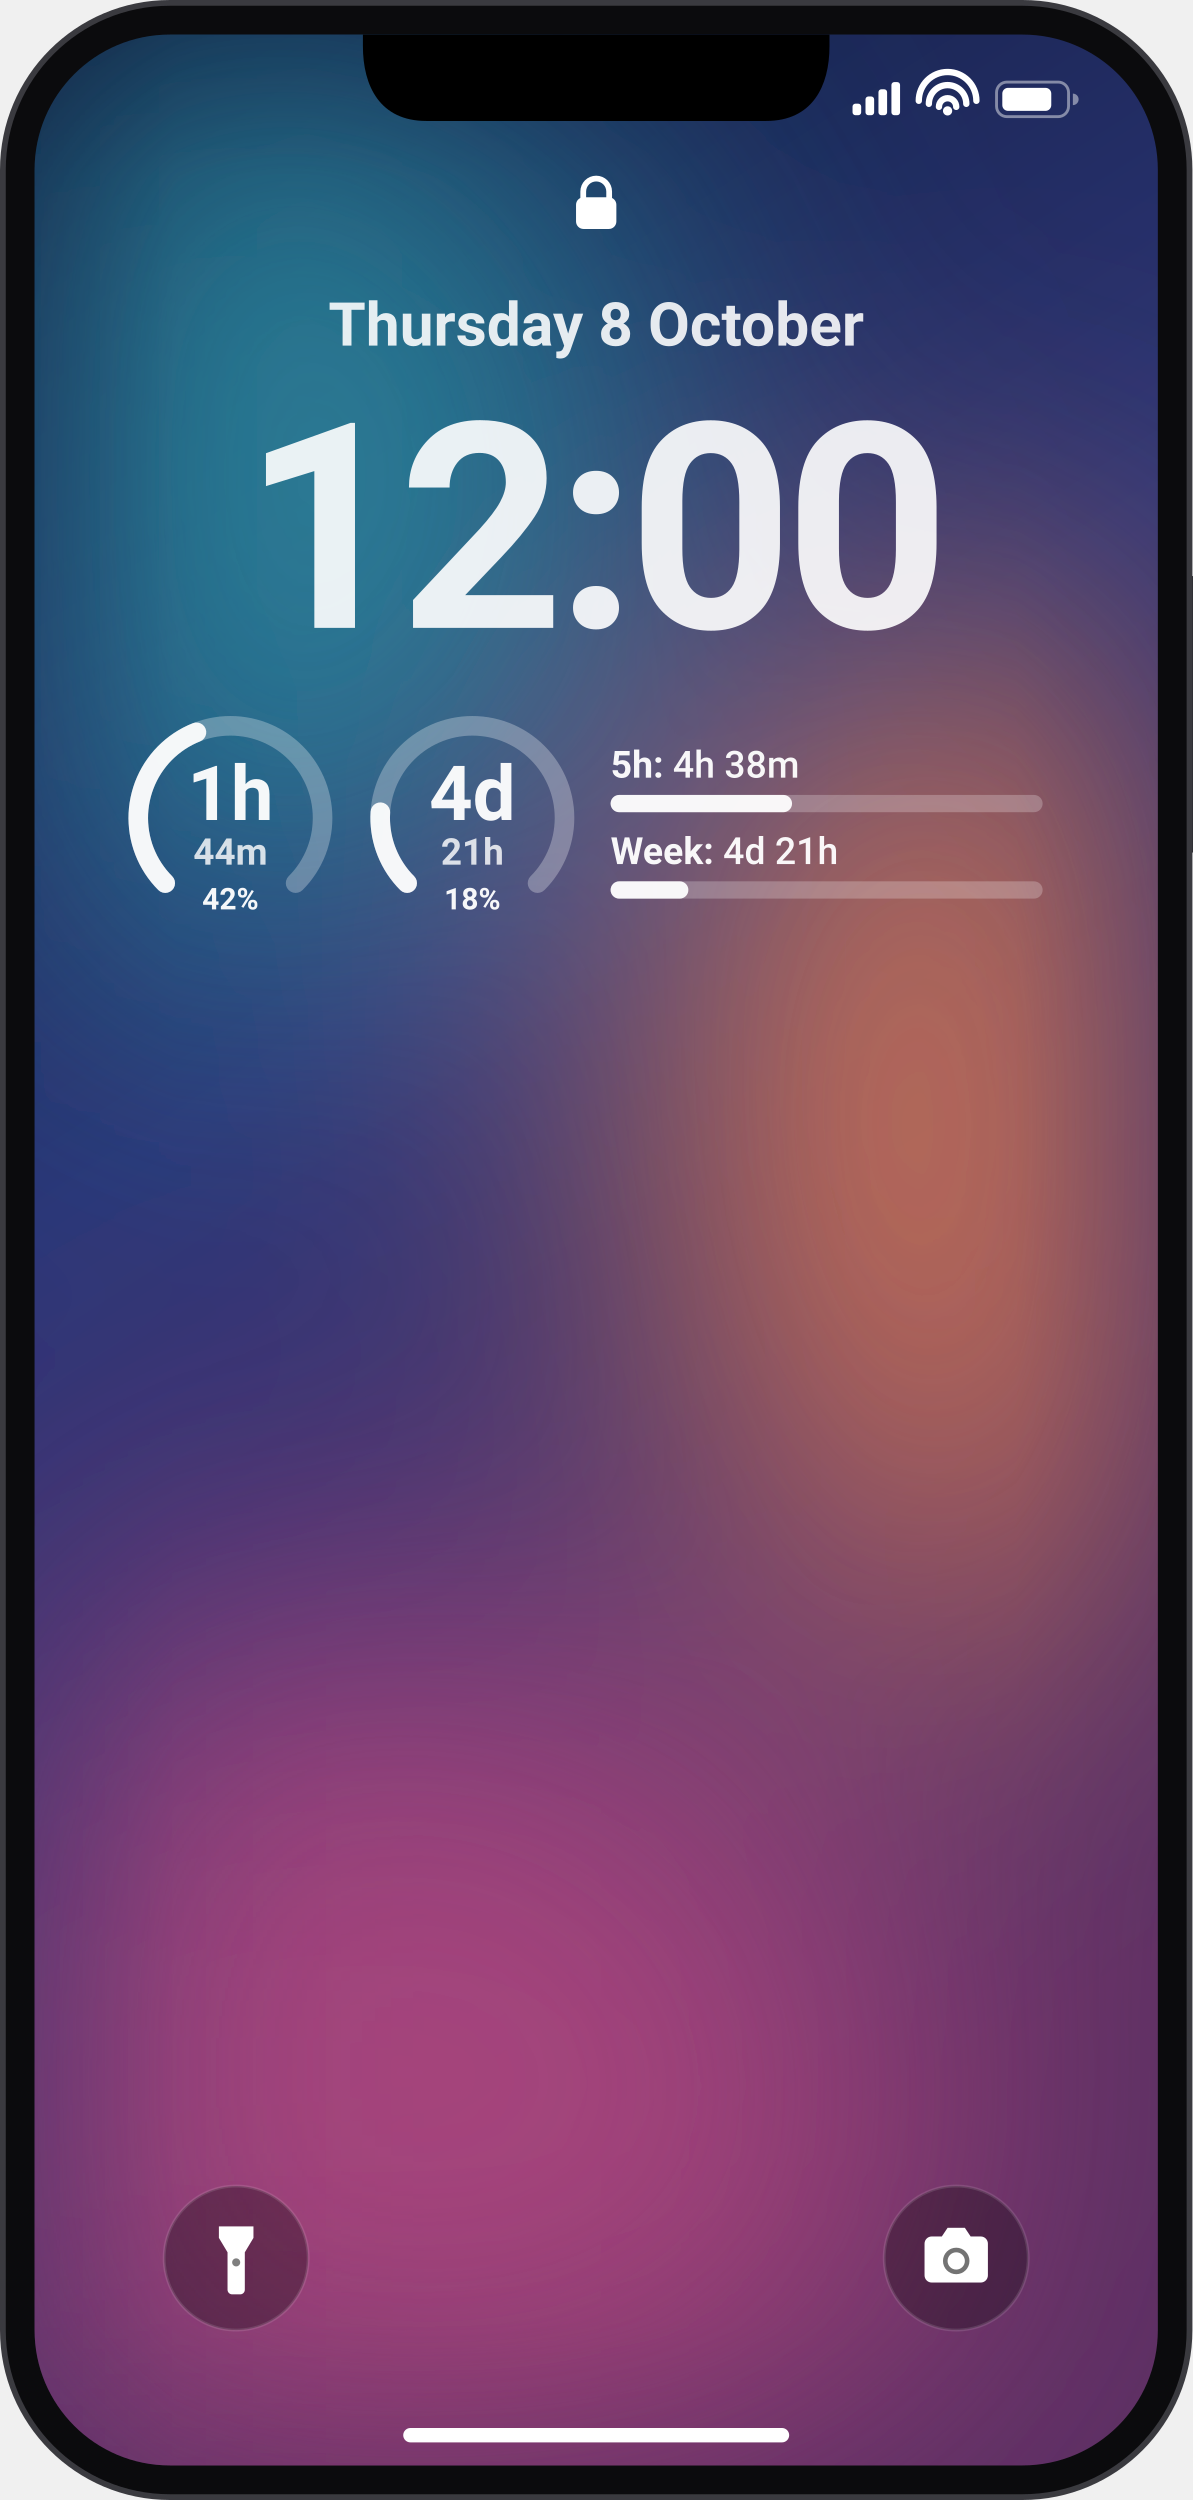
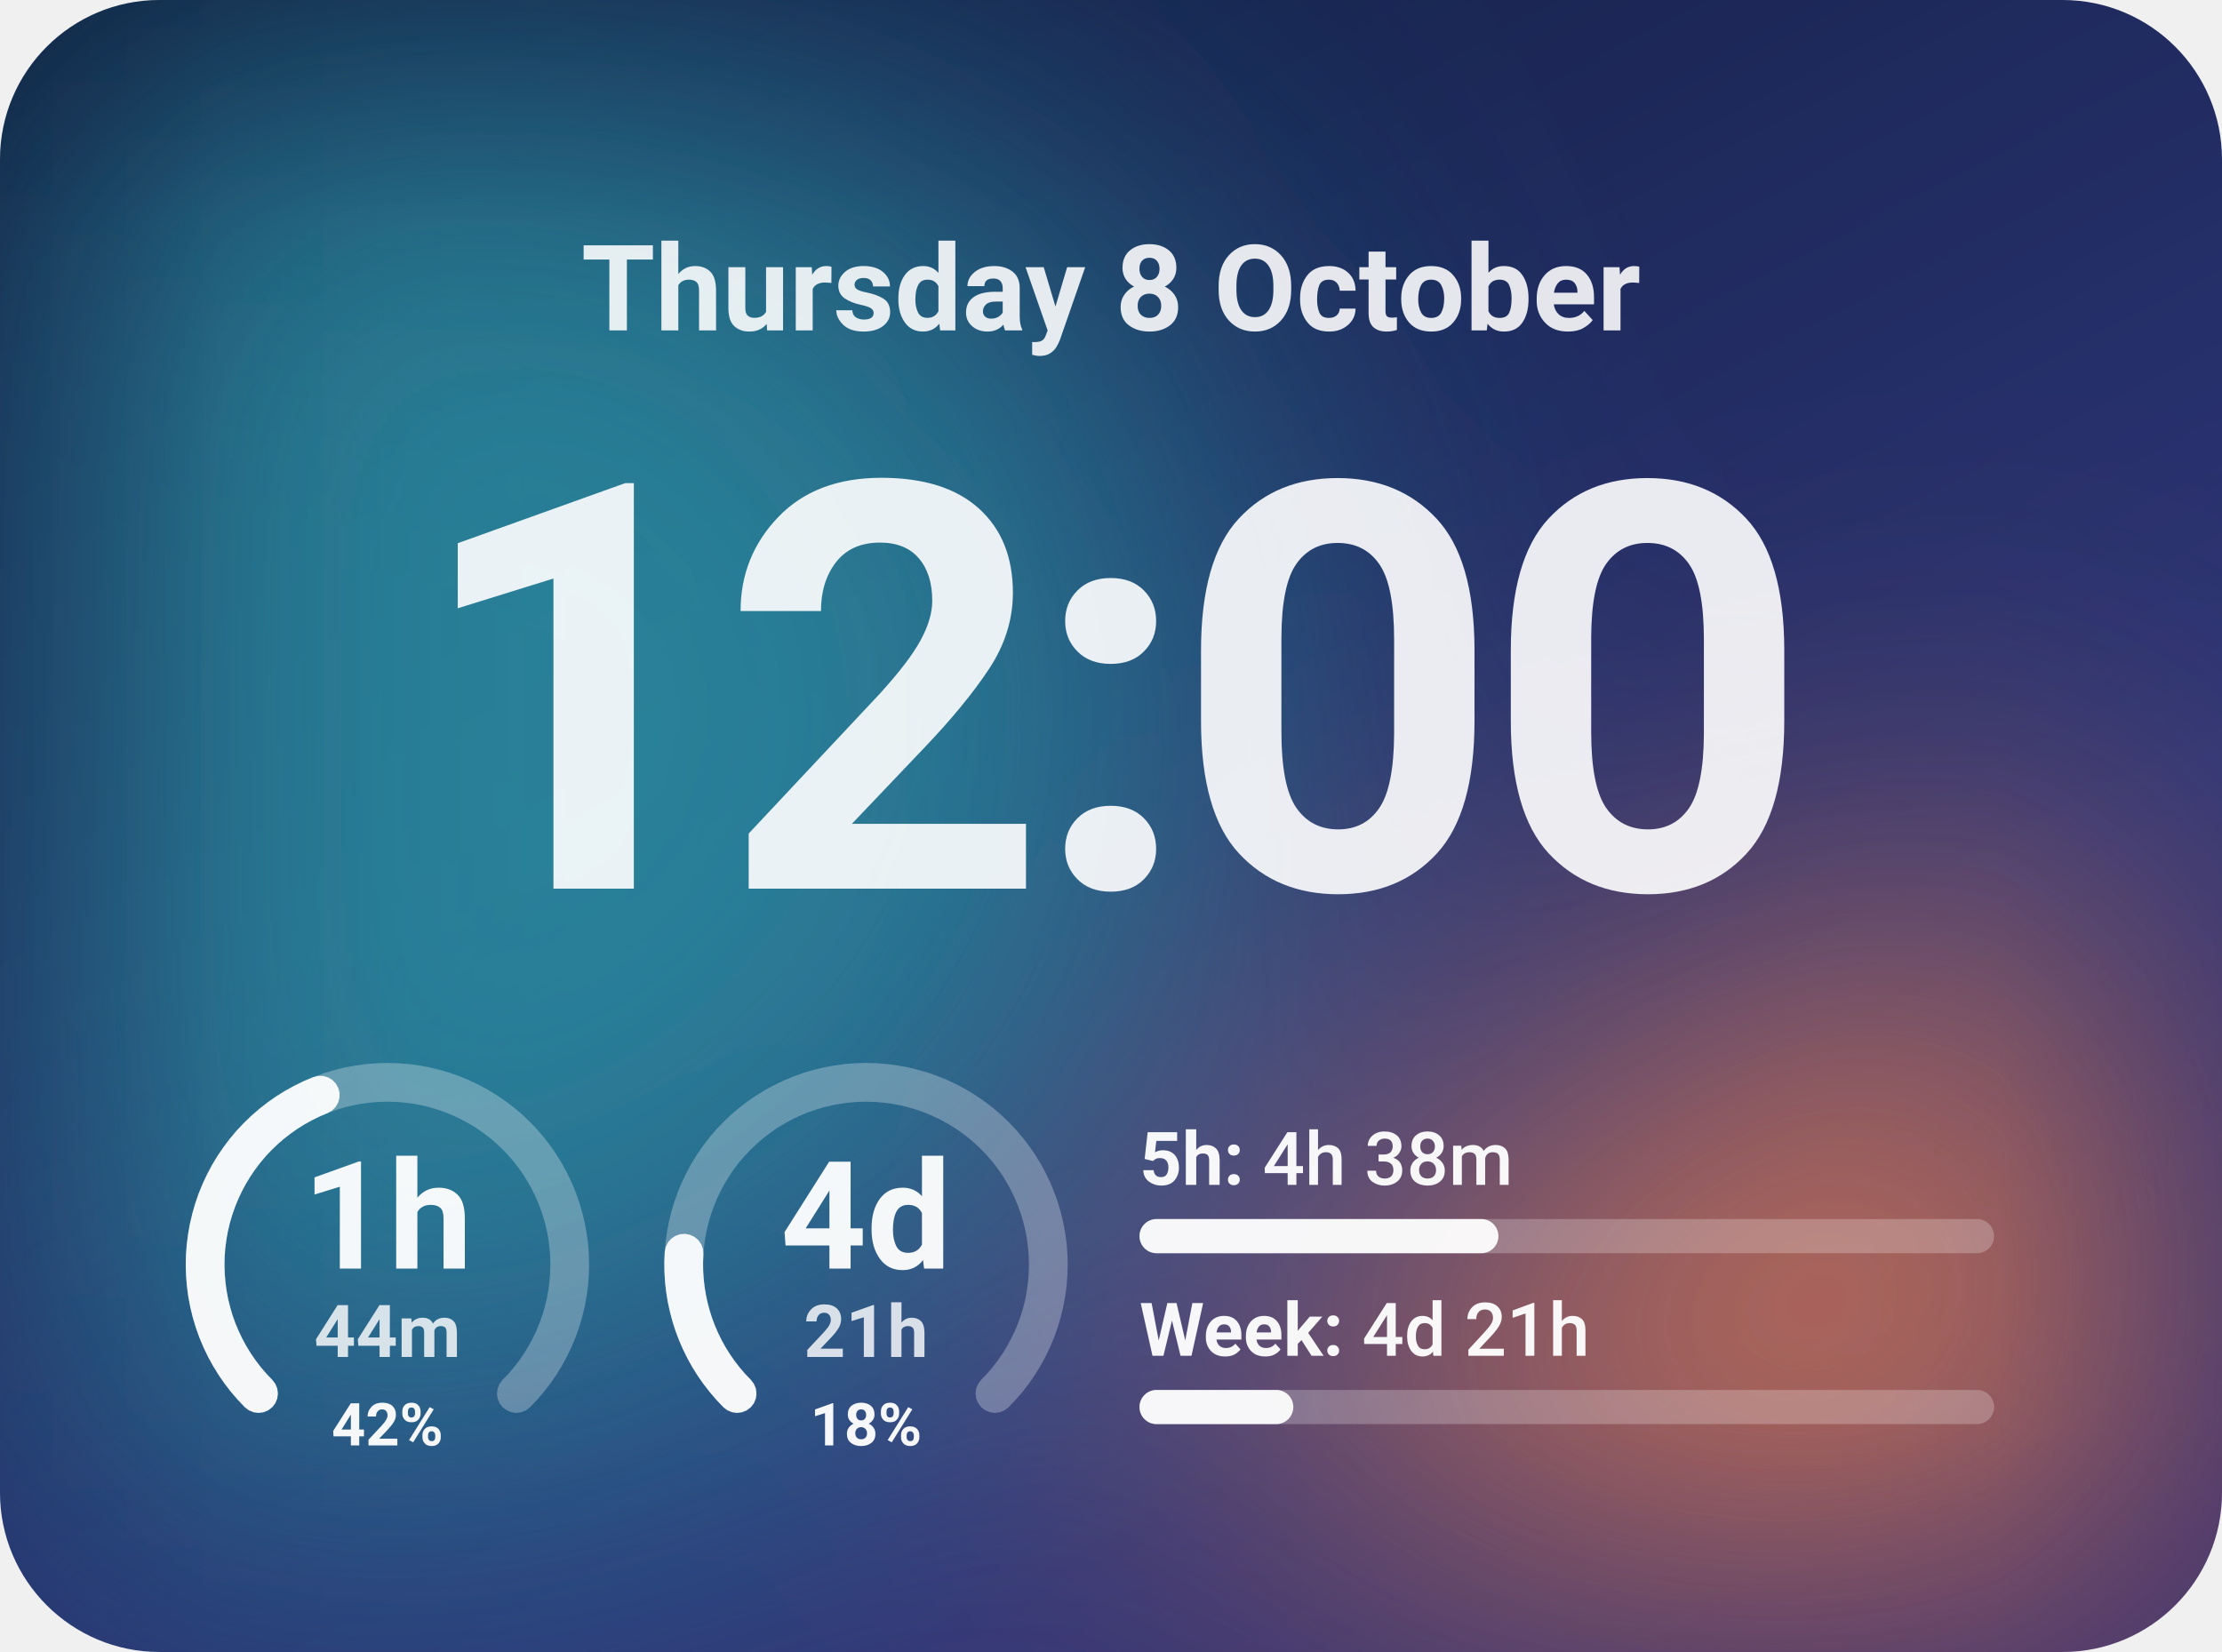
- <svg xmlns="http://www.w3.org/2000/svg" width="414" height="868" viewBox="0 0 414 868">
-   <defs>
-     <clipPath id="screen">
-       <rect width="390" height="844" rx="47" />
-     </clipPath>
-   </defs>
-   <rect x="-2" y="120" width="4" height="32" rx="1.5" fill="#2a2a2e" />
-   <rect x="-2" y="175" width="4" height="62" rx="1.5" fill="#2a2a2e" />
-   <rect x="-2" y="250" width="4" height="62" rx="1.5" fill="#2a2a2e" />
-   <rect x="412" y="200" width="4" height="96" rx="1.5" fill="#2a2a2e" />
-   <rect x="1" y="1" width="412" height="866" rx="58" fill="#0b0b0d" stroke="#3a3a3f" stroke-width="2" />
-   <g transform="translate(12,12)">
-     <g clip-path="url(#screen)">
-       <defs>
-         <linearGradient id="lock-base" x1="0" y1="0" x2="0.3" y2="1">
-           <stop offset="0" stop-color="#0f1c3d" />
-           <stop offset="0.45" stop-color="#2c3577" />
-           <stop offset="1" stop-color="#5b2f63" />
-         </linearGradient>
-         <filter id="lock-blur" x="-50%" y="-50%" width="200%" height="200%">
-           <feGaussianBlur stdDeviation="65" />
-         </filter>
-       </defs>
-       <rect width="390" height="844" fill="url(#lock-base)" />
-       <g filter="url(#lock-blur)" opacity="0.85">
-         <ellipse cx="39" cy="151.92" rx="175.5" ry="168.8" fill="#2a8fa3" />
-         <ellipse cx="370.5" cy="379.8" rx="156" ry="185.68" fill="#e07a4f" />
-         <ellipse cx="117" cy="717.4" rx="195" ry="168.8" fill="#b4477f" />
-       </g>
-       <path d="M114 0 h162 v4 a8 8 0 0 1 -0 0 c0 14 -6 26 -22 26 h-118 c-16 0 -22 -12 -22 -26 z" fill="#000" />
-       <rect x="284" y="24" width="3" height="4" rx="1" fill="#fff" />
-       <rect x="288.5" y="21.5" width="3" height="6.5" rx="1" fill="#fff" />
-       <rect x="293" y="19" width="3" height="9" rx="1" fill="#fff" />
-       <rect x="297.5" y="16.5" width="3" height="11.5" rx="1" fill="#fff" />
-       <path d="M307 23 A10 10 0 0 1 327 23" fill="none" stroke="#fff" stroke-width="2.2" stroke-linecap="round" opacity="1" />
-       <path d="M310.5 24.05 A6.5 6.5 0 0 1 323.5 24.05" fill="none" stroke="#fff" stroke-width="2.2" stroke-linecap="round" opacity="1" />
-       <path d="M314 25.1 A3 3 0 0 1 320 25.1" fill="none" stroke="#fff" stroke-width="2.2" stroke-linecap="round" opacity="1" />
-       <circle cx="317" cy="26.5" r="1.6" fill="#fff" />
-       <rect x="334" y="16.5" width="25" height="12" rx="3.6" fill="none" stroke="#fff" stroke-opacity="0.45" stroke-width="1" />
-       <rect x="336" y="18.5" width="17" height="8" rx="2" fill="#fff" />
-       <path d="M360.5 20.5 a2 2 0 0 1 0 4" fill="#fff" fill-opacity="0.45" />
-       <path d="M190.5 57 v-2.5 a4.5 4.5 0 0 1 9 0 v2.5" fill="none" stroke="#fff" stroke-width="2" />
-       <rect x="188" y="56.5" width="14" height="11" rx="2.6" fill="#fff" />
-       <text x="195" y="108" text-anchor="middle" font-family="ui-rounded, 'SF Pro Rounded', -apple-system, BlinkMacSystemFont, 'Segoe UI', Roboto, sans-serif" font-size="21" font-weight="600" fill="#fff" fill-opacity="0.88">Thursday 8 October</text>
-       <text x="195" y="206" text-anchor="middle" font-family="-apple-system, BlinkMacSystemFont, 'SF Pro Display', 'Segoe UI', Roboto, sans-serif" font-size="100" font-weight="600" fill="#fff" fill-opacity="0.9" letter-spacing="-3">12:00</text>
-       <g opacity="0.95">
-         <g transform="translate(32,236)">
-           <clipPath id="clip0">
-             <circle cx="36" cy="36" r="36" />
-           </clipPath>
-           <g clip-path="url(#clip0)">
-             <path d="M10.97 61.03L9.69 59.69L8.49 58.28L7.36 56.81L6.31 55.28L5.34 53.7L4.46 52.07L3.66 50.4L2.95 48.69L2.33 46.94L1.81 45.16L1.37 43.36L1.04 41.54L0.79 39.7L0.65 37.85L0.6 36L0.65 34.15L0.79 32.3L1.04 30.46L1.37 28.64L1.81 26.84L2.33 25.06L2.95 23.31L3.66 21.6L4.46 19.93L5.34 18.3L6.31 16.72L7.36 15.19L8.49 13.72L9.69 12.31L10.97 10.97L12.31 9.69L13.72 8.49L15.19 7.36L16.72 6.31L18.3 5.34L19.93 4.46L21.6 3.66L23.31 2.95L25.06 2.33L26.84 1.81L28.64 1.37L30.46 1.04L32.3 0.79L34.15 0.65L36 0.6L37.85 0.65L39.7 0.79L41.54 1.04L43.36 1.37L45.16 1.81L46.94 2.33L48.69 2.95L50.4 3.66L52.07 4.46L53.7 5.34L55.28 6.31L56.81 7.36L58.28 8.49L59.69 9.69L61.03 10.97L62.31 12.31L63.51 13.72L64.64 15.19L65.69 16.72L66.66 18.3L67.54 19.93L68.34 21.6L69.05 23.31L69.67 25.06L70.19 26.84L70.63 28.64L70.96 30.46L71.21 32.3L71.35 34.15L71.4 36L71.35 37.85L71.21 39.7L70.96 41.54L70.63 43.36L70.19 45.16L69.67 46.94L69.05 48.69L68.34 50.4L67.54 52.07L66.66 53.7L65.69 55.28L64.64 56.81L63.51 58.28L62.31 59.69L61.03 61.03L60.33 61.57L59.51 61.91L58.63 62.03L57.75 61.91L56.93 61.57L56.22 61.03L55.68 60.33L55.34 59.51L55.23 58.63L55.34 57.75L55.68 56.93L56.22 56.22L57.25 55.14L58.23 54L59.14 52.81L59.99 51.58L60.77 50.3L61.48 48.98L62.13 47.63L62.7 46.25L63.2 44.84L63.63 43.4L63.98 41.95L64.25 40.47L64.44 38.99L64.56 37.5L64.6 36L64.56 34.5L64.44 33.01L64.25 31.53L63.98 30.05L63.63 28.6L63.2 27.16L62.7 25.75L62.13 24.37L61.48 23.02L60.77 21.7L59.99 20.42L59.14 19.19L58.23 18L57.25 16.86L56.22 15.78L55.14 14.75L54 13.77L52.81 12.86L51.58 12.01L50.3 11.23L48.98 10.52L47.63 9.87L46.25 9.3L44.84 8.8L43.4 8.37L41.95 8.02L40.47 7.75L38.99 7.56L37.5 7.44L36 7.4L34.5 7.44L33.01 7.56L31.53 7.75L30.05 8.02L28.6 8.37L27.16 8.8L25.75 9.3L24.37 9.87L23.02 10.52L21.7 11.23L20.42 12.01L19.19 12.86L18 13.77L16.86 14.75L15.78 15.78L14.75 16.86L13.77 18L12.86 19.19L12.01 20.42L11.23 21.7L10.52 23.02L9.87 24.37L9.3 25.75L8.8 27.16L8.37 28.6L8.02 30.05L7.75 31.53L7.56 33.01L7.44 34.5L7.4 36L7.44 37.5L7.56 38.99L7.75 40.47L8.02 41.95L8.37 43.4L8.8 44.84L9.3 46.25L9.87 47.63L10.52 48.98L11.23 50.3L12.01 51.58L12.86 52.81L13.77 54L14.75 55.14L15.78 56.22L16.32 56.93L16.66 57.75L16.77 58.63L16.66 59.51L16.32 60.33L15.78 61.03L15.07 61.57L14.25 61.91L13.37 62.03L12.49 61.91L11.67 61.57L10.97 61.03Z" fill="#fff" fill-opacity="0.3" />
-             <path d="M10.97 61.03L9.7 59.69L8.5 58.29L7.38 56.83L6.33 55.31L5.37 53.74L4.48 52.12L3.69 50.46L2.98 48.76L2.36 47.02L1.83 45.26L1.4 43.47L1.05 41.65L0.81 39.83L0.66 37.99L0.6 36.15L0.64 34.3L0.78 32.46L1.01 30.64L1.34 28.82L1.76 27.03L2.27 25.26L2.87 23.51L3.57 21.81L4.35 20.14L5.22 18.51L6.17 16.93L7.21 15.41L8.32 13.93L9.5 12.52L10.76 11.18L12.09 9.9L13.48 8.69L14.93 7.55L16.44 6.49L18.01 5.51L19.62 4.62L21.27 3.81L22.97 3.09L23.83 2.87L24.72 2.88L25.57 3.13L26.33 3.58L26.95 4.22L27.38 5L27.6 5.86L27.58 6.74L27.34 7.6L26.88 8.36L26.25 8.98L25.47 9.41L24.1 9.99L22.76 10.65L21.46 11.37L20.2 12.16L18.98 13.02L17.81 13.93L16.68 14.91L15.61 15.94L14.59 17.03L13.64 18.17L12.74 19.36L11.9 20.6L11.13 21.87L10.43 23.18L9.8 24.53L9.24 25.91L8.75 27.32L8.33 28.75L7.99 30.2L7.73 31.67L7.54 33.14L7.43 34.63L7.4 36.12L7.45 37.61L7.57 39.09L7.77 40.57L8.04 42.03L8.4 43.48L8.82 44.91L9.32 46.31L9.9 47.68L10.54 49.03L11.25 50.33L12.03 51.6L12.88 52.83L13.78 54.01L14.75 55.14L15.78 56.22L16.32 56.93L16.66 57.75L16.77 58.63L16.66 59.51L16.32 60.33L15.78 61.03L15.07 61.57L14.25 61.91L13.37 62.03L12.49 61.91L11.67 61.57L10.97 61.03Z" fill="#fff" fill-opacity="1" />
-             <text x="36" y="36.7" text-anchor="middle" font-family="ui-rounded, 'SF Pro Rounded', -apple-system, BlinkMacSystemFont, 'Segoe UI', Roboto, sans-serif" font-weight="700" font-size="26.4" fill="#fff" fill-opacity="1">1h</text>
-             <text x="36" y="52.21" text-anchor="middle" font-family="ui-rounded, 'SF Pro Rounded', -apple-system, BlinkMacSystemFont, 'Segoe UI', Roboto, sans-serif" font-weight="600" font-size="12.8" fill="#fff" fill-opacity="0.85">44m</text>
-             <text x="36" y="67.74" text-anchor="middle" font-family="ui-rounded, 'SF Pro Rounded', -apple-system, BlinkMacSystemFont, 'Segoe UI', Roboto, sans-serif" font-weight="700" font-size="10.4" fill="#fff" fill-opacity="1">42%</text>
-           </g>
-         </g>
-         <g transform="translate(116,236)">
-           <clipPath id="clip1">
-             <circle cx="36" cy="36" r="36" />
-           </clipPath>
-           <g clip-path="url(#clip1)">
-             <path d="M10.97 61.03L9.69 59.69L8.49 58.28L7.36 56.81L6.31 55.28L5.34 53.7L4.46 52.07L3.66 50.4L2.95 48.69L2.33 46.94L1.81 45.16L1.37 43.36L1.04 41.54L0.79 39.7L0.65 37.85L0.6 36L0.65 34.15L0.79 32.3L1.04 30.46L1.37 28.64L1.81 26.84L2.33 25.06L2.95 23.31L3.66 21.6L4.46 19.93L5.34 18.3L6.31 16.72L7.36 15.19L8.49 13.72L9.69 12.31L10.97 10.97L12.31 9.69L13.72 8.49L15.19 7.36L16.72 6.31L18.3 5.34L19.93 4.46L21.6 3.66L23.31 2.95L25.06 2.33L26.84 1.81L28.64 1.37L30.46 1.04L32.3 0.79L34.15 0.65L36 0.6L37.85 0.65L39.7 0.79L41.54 1.04L43.36 1.37L45.16 1.81L46.94 2.33L48.69 2.95L50.4 3.66L52.07 4.46L53.7 5.34L55.28 6.31L56.81 7.36L58.28 8.49L59.69 9.69L61.03 10.97L62.31 12.31L63.51 13.72L64.64 15.19L65.69 16.72L66.66 18.3L67.54 19.93L68.34 21.6L69.05 23.31L69.67 25.06L70.19 26.84L70.63 28.64L70.96 30.46L71.21 32.3L71.35 34.15L71.4 36L71.35 37.85L71.21 39.7L70.96 41.54L70.63 43.36L70.19 45.16L69.67 46.94L69.05 48.69L68.34 50.4L67.54 52.07L66.66 53.7L65.69 55.28L64.64 56.81L63.51 58.28L62.31 59.69L61.03 61.03L60.33 61.57L59.51 61.91L58.63 62.03L57.75 61.91L56.93 61.57L56.22 61.03L55.68 60.33L55.34 59.51L55.23 58.63L55.34 57.75L55.68 56.93L56.22 56.22L57.25 55.14L58.23 54L59.14 52.81L59.99 51.58L60.77 50.3L61.48 48.98L62.13 47.63L62.7 46.25L63.2 44.84L63.63 43.4L63.98 41.95L64.25 40.47L64.44 38.99L64.56 37.5L64.6 36L64.56 34.5L64.44 33.01L64.25 31.53L63.98 30.05L63.63 28.6L63.2 27.16L62.7 25.75L62.13 24.37L61.48 23.02L60.77 21.7L59.99 20.42L59.14 19.19L58.23 18L57.25 16.86L56.22 15.78L55.14 14.75L54 13.77L52.81 12.86L51.58 12.01L50.3 11.23L48.98 10.52L47.63 9.87L46.25 9.3L44.84 8.8L43.4 8.37L41.95 8.02L40.47 7.75L38.99 7.56L37.5 7.44L36 7.4L34.5 7.44L33.01 7.56L31.53 7.75L30.05 8.02L28.6 8.37L27.16 8.8L25.75 9.3L24.37 9.87L23.02 10.52L21.7 11.23L20.42 12.01L19.19 12.86L18 13.77L16.86 14.75L15.78 15.78L14.75 16.86L13.77 18L12.86 19.19L12.01 20.42L11.23 21.7L10.52 23.02L9.87 24.37L9.3 25.75L8.8 27.16L8.37 28.6L8.02 30.05L7.75 31.53L7.56 33.01L7.44 34.5L7.4 36L7.44 37.5L7.56 38.99L7.75 40.47L8.02 41.95L8.37 43.4L8.8 44.84L9.3 46.25L9.87 47.63L10.52 48.98L11.23 50.3L12.01 51.58L12.86 52.81L13.77 54L14.75 55.14L15.78 56.22L16.32 56.93L16.66 57.75L16.77 58.63L16.66 59.51L16.32 60.33L15.78 61.03L15.07 61.57L14.25 61.91L13.37 62.03L12.49 61.91L11.67 61.57L10.97 61.03Z" fill="#fff" fill-opacity="0.3" />
-             <path d="M10.97 61.03L9.75 59.75L8.6 58.41L7.52 57.02L6.5 55.57L5.56 54.08L4.7 52.54L3.91 50.95L3.21 49.34L2.58 47.68L2.04 46L1.59 44.3L1.21 42.57L0.93 40.83L0.73 39.07L0.62 37.31L0.6 35.54L0.67 33.78L0.84 32.91L1.23 32.11L1.81 31.44L2.55 30.95L3.39 30.66L4.28 30.6L5.15 30.77L5.94 31.16L6.61 31.74L7.11 32.48L7.4 33.32L7.46 34.2L7.4 35.63L7.42 37.06L7.51 38.48L7.67 39.9L7.9 41.31L8.2 42.7L8.57 44.08L9 45.44L9.51 46.77L10.08 48.08L10.71 49.36L11.41 50.6L12.17 51.81L12.99 52.98L13.86 54.11L14.79 55.19L15.78 56.22L16.32 56.93L16.66 57.75L16.77 58.63L16.66 59.51L16.32 60.33L15.78 61.03L15.07 61.57L14.25 61.91L13.37 62.03L12.49 61.91L11.67 61.57L10.97 61.03Z" fill="#fff" fill-opacity="1" />
-             <text x="36" y="36.7" text-anchor="middle" font-family="ui-rounded, 'SF Pro Rounded', -apple-system, BlinkMacSystemFont, 'Segoe UI', Roboto, sans-serif" font-weight="700" font-size="26.4" fill="#fff" fill-opacity="1">4d</text>
-             <text x="36" y="52.21" text-anchor="middle" font-family="ui-rounded, 'SF Pro Rounded', -apple-system, BlinkMacSystemFont, 'Segoe UI', Roboto, sans-serif" font-weight="600" font-size="12.8" fill="#fff" fill-opacity="0.85">21h</text>
-             <text x="36" y="67.74" text-anchor="middle" font-family="ui-rounded, 'SF Pro Rounded', -apple-system, BlinkMacSystemFont, 'Segoe UI', Roboto, sans-serif" font-weight="700" font-size="10.4" fill="#fff" fill-opacity="1">18%</text>
-           </g>
-         </g>
-         <g transform="translate(200,244)">
-           <text x="0" y="14" font-family="ui-rounded, 'SF Pro Rounded', -apple-system, BlinkMacSystemFont, 'Segoe UI', Roboto, sans-serif" font-size="13" fill="#fff">
-             <tspan font-weight="700">5h:</tspan>
-             <tspan font-weight="500">4h 38m</tspan>
-           </text>
-           <g transform="translate(0,20)">
-             <rect x="0" y="0" width="150" height="6" rx="3" fill="#fff" fill-opacity="0.25" />
-             <rect x="0" y="0" width="63" height="6" rx="3" fill="#fff" fill-opacity="1" />
-           </g>
-           <text x="0" y="44" font-family="ui-rounded, 'SF Pro Rounded', -apple-system, BlinkMacSystemFont, 'Segoe UI', Roboto, sans-serif" font-size="13" fill="#fff">
-             <tspan font-weight="700">Week:</tspan>
-             <tspan font-weight="500">4d 21h</tspan>
-           </text>
-           <g transform="translate(0,50)">
-             <rect x="0" y="0" width="150" height="6" rx="3" fill="#fff" fill-opacity="0.25" />
-             <rect x="0" y="0" width="27" height="6" rx="3" fill="#fff" fill-opacity="1" />
-           </g>
+ <svg xmlns="http://www.w3.org/2000/svg" width="780" height="580" viewBox="0 0 390 290">
+   <clipPath id="card">
+     <rect width="390" height="290" rx="28" />
+   </clipPath>
+   <g clip-path="url(#card)">
+     <defs>
+       <linearGradient id="lock-base" x1="0" y1="0" x2="0.3" y2="1">
+         <stop offset="0" stop-color="#0f1c3d" />
+         <stop offset="0.45" stop-color="#2c3577" />
+         <stop offset="1" stop-color="#5b2f63" />
+       </linearGradient>
+       <filter id="lock-blur" x="-50%" y="-50%" width="200%" height="200%">
+         <feGaussianBlur stdDeviation="65" />
+       </filter>
+     </defs>
+     <rect width="390" height="696" fill="url(#lock-base)" />
+     <g filter="url(#lock-blur)" opacity="0.85">
+       <ellipse cx="39" cy="125.28" rx="175.5" ry="139.2" fill="#2a8fa3" />
+       <ellipse cx="370.5" cy="313.2" rx="156" ry="153.12" fill="#e07a4f" />
+       <ellipse cx="117" cy="591.6" rx="195" ry="139.2" fill="#b4477f" />
+     </g>
+     <text x="195" y="58" text-anchor="middle" font-family="ui-rounded, 'SF Pro Rounded', -apple-system, BlinkMacSystemFont, 'Segoe UI', Roboto, sans-serif" font-size="21" font-weight="600" fill="#fff" fill-opacity="0.88">Thursday 8 October</text>
+     <text x="195" y="156" text-anchor="middle" font-family="-apple-system, BlinkMacSystemFont, 'SF Pro Display', 'Segoe UI', Roboto, sans-serif" font-size="100" font-weight="600" fill="#fff" fill-opacity="0.9" letter-spacing="-3">12:00</text>
+     <g opacity="0.95">
+       <g transform="translate(32,186)">
+         <clipPath id="clip0">
+           <circle cx="36" cy="36" r="36" />
+         </clipPath>
+         <g clip-path="url(#clip0)">
+           <path d="M10.97 61.03L9.69 59.69L8.49 58.28L7.36 56.81L6.31 55.28L5.34 53.7L4.46 52.07L3.66 50.4L2.95 48.69L2.33 46.94L1.81 45.16L1.37 43.36L1.04 41.54L0.79 39.7L0.65 37.85L0.6 36L0.65 34.15L0.79 32.3L1.04 30.46L1.37 28.64L1.81 26.84L2.33 25.06L2.95 23.31L3.66 21.6L4.46 19.93L5.34 18.3L6.31 16.72L7.36 15.19L8.49 13.72L9.69 12.31L10.97 10.97L12.31 9.69L13.72 8.49L15.19 7.36L16.72 6.31L18.3 5.34L19.93 4.46L21.6 3.66L23.31 2.95L25.06 2.33L26.84 1.81L28.64 1.37L30.46 1.04L32.3 0.79L34.15 0.65L36 0.6L37.85 0.65L39.7 0.79L41.54 1.04L43.36 1.37L45.16 1.81L46.94 2.33L48.69 2.95L50.4 3.66L52.07 4.46L53.7 5.34L55.28 6.31L56.81 7.36L58.28 8.49L59.69 9.69L61.03 10.97L62.31 12.31L63.51 13.72L64.64 15.19L65.69 16.72L66.66 18.3L67.54 19.93L68.34 21.6L69.05 23.31L69.67 25.06L70.19 26.84L70.63 28.64L70.96 30.46L71.21 32.3L71.35 34.15L71.4 36L71.35 37.85L71.21 39.7L70.96 41.54L70.63 43.36L70.19 45.16L69.67 46.94L69.05 48.69L68.34 50.4L67.54 52.07L66.66 53.7L65.69 55.28L64.64 56.81L63.51 58.28L62.31 59.69L61.03 61.03L60.33 61.57L59.51 61.91L58.63 62.03L57.75 61.91L56.93 61.57L56.22 61.03L55.68 60.33L55.34 59.51L55.23 58.63L55.34 57.75L55.68 56.93L56.22 56.22L57.25 55.14L58.23 54L59.14 52.81L59.99 51.58L60.77 50.3L61.48 48.98L62.13 47.63L62.7 46.25L63.2 44.84L63.63 43.4L63.98 41.95L64.25 40.47L64.44 38.99L64.56 37.5L64.6 36L64.56 34.5L64.44 33.01L64.25 31.53L63.98 30.05L63.63 28.6L63.2 27.16L62.7 25.75L62.13 24.37L61.48 23.02L60.77 21.7L59.99 20.42L59.14 19.19L58.23 18L57.25 16.86L56.22 15.78L55.14 14.75L54 13.77L52.81 12.86L51.58 12.01L50.3 11.23L48.98 10.52L47.63 9.87L46.25 9.3L44.84 8.8L43.4 8.37L41.95 8.02L40.47 7.75L38.99 7.56L37.5 7.44L36 7.4L34.5 7.44L33.01 7.56L31.53 7.75L30.05 8.02L28.6 8.37L27.16 8.8L25.75 9.3L24.37 9.87L23.02 10.52L21.7 11.23L20.42 12.01L19.19 12.86L18 13.77L16.86 14.75L15.78 15.78L14.75 16.86L13.77 18L12.86 19.19L12.01 20.42L11.23 21.7L10.52 23.02L9.87 24.37L9.3 25.75L8.8 27.16L8.37 28.6L8.02 30.05L7.75 31.53L7.56 33.01L7.44 34.5L7.4 36L7.44 37.5L7.56 38.99L7.75 40.47L8.02 41.95L8.37 43.4L8.8 44.84L9.3 46.25L9.87 47.63L10.52 48.98L11.23 50.3L12.01 51.58L12.86 52.81L13.77 54L14.75 55.14L15.78 56.22L16.32 56.93L16.66 57.75L16.77 58.63L16.66 59.51L16.32 60.33L15.78 61.03L15.07 61.57L14.25 61.91L13.37 62.03L12.49 61.91L11.67 61.57L10.97 61.03Z" fill="#fff" fill-opacity="0.3" />
+           <path d="M10.97 61.03L9.7 59.69L8.5 58.29L7.38 56.83L6.33 55.31L5.37 53.74L4.48 52.12L3.69 50.46L2.98 48.76L2.36 47.02L1.83 45.26L1.4 43.47L1.05 41.65L0.81 39.83L0.66 37.99L0.6 36.15L0.64 34.3L0.78 32.46L1.01 30.64L1.34 28.82L1.76 27.03L2.27 25.26L2.87 23.51L3.57 21.81L4.35 20.14L5.22 18.51L6.17 16.93L7.21 15.41L8.32 13.93L9.5 12.52L10.76 11.18L12.09 9.9L13.48 8.69L14.93 7.55L16.44 6.49L18.01 5.51L19.62 4.62L21.27 3.81L22.97 3.09L23.83 2.87L24.72 2.88L25.57 3.13L26.33 3.58L26.95 4.22L27.38 5L27.6 5.86L27.58 6.74L27.34 7.6L26.88 8.36L26.25 8.98L25.47 9.41L24.1 9.99L22.76 10.65L21.46 11.37L20.2 12.16L18.98 13.02L17.81 13.93L16.68 14.91L15.61 15.94L14.59 17.03L13.64 18.17L12.74 19.36L11.9 20.6L11.13 21.87L10.43 23.18L9.8 24.53L9.24 25.91L8.75 27.32L8.33 28.75L7.99 30.2L7.73 31.67L7.54 33.14L7.43 34.63L7.4 36.12L7.45 37.61L7.57 39.09L7.77 40.57L8.04 42.03L8.4 43.48L8.82 44.91L9.32 46.31L9.9 47.68L10.54 49.03L11.25 50.33L12.03 51.6L12.88 52.83L13.78 54.01L14.75 55.14L15.78 56.22L16.32 56.93L16.66 57.75L16.77 58.63L16.66 59.51L16.32 60.33L15.78 61.03L15.07 61.57L14.25 61.91L13.37 62.03L12.49 61.91L11.67 61.57L10.97 61.03Z" fill="#fff" fill-opacity="1" />
+           <text x="36" y="36.7" text-anchor="middle" font-family="ui-rounded, 'SF Pro Rounded', -apple-system, BlinkMacSystemFont, 'Segoe UI', Roboto, sans-serif" font-weight="700" font-size="26.4" fill="#fff" fill-opacity="1">1h</text>
+           <text x="36" y="52.21" text-anchor="middle" font-family="ui-rounded, 'SF Pro Rounded', -apple-system, BlinkMacSystemFont, 'Segoe UI', Roboto, sans-serif" font-weight="600" font-size="12.8" fill="#fff" fill-opacity="0.85">44m</text>
+           <text x="36" y="67.74" text-anchor="middle" font-family="ui-rounded, 'SF Pro Rounded', -apple-system, BlinkMacSystemFont, 'Segoe UI', Roboto, sans-serif" font-weight="700" font-size="10.4" fill="#fff" fill-opacity="1">42%</text>
        </g>
      </g>
-       <circle cx="70" cy="772" r="25" fill="#000" fill-opacity="0.32" />
-       <circle cx="70" cy="772" r="25" fill="none" stroke="#fff" stroke-opacity="0.12" />
-       <path d="M64 761 h12 v4 l-3 5 v13 a1.6 1.6 0 0 1 -1.6 1.6 h-2.8 a1.6 1.6 0 0 1 -1.6 -1.6 v-13 l-3 -5 z" fill="#fff" />
-       <circle cx="70" cy="773.5" r="1.4" fill="#000" fill-opacity="0.5" />
-       <circle cx="320" cy="772" r="25" fill="#000" fill-opacity="0.32" />
-       <circle cx="320" cy="772" r="25" fill="none" stroke="#fff" stroke-opacity="0.12" />
-       <path d="M309 767 a2.5 2.5 0 0 1 2.5 -2.5 h3.5 l2 -3 h6 l2 3 h3.5 a2.5 2.5 0 0 1 2.5 2.5 v11 a2.5 2.5 0 0 1 -2.5 2.5 h-17 a2.5 2.5 0 0 1 -2.5 -2.5 z" fill="#fff" />
-       <circle cx="320" cy="773" r="4.6" fill="#000" fill-opacity="0.55" />
-       <circle cx="320" cy="773" r="3" fill="#fff" />
-       <rect x="128" y="831" width="134" height="5" rx="2.5" fill="#fff" />
+       <g transform="translate(116,186)">
+         <clipPath id="clip1">
+           <circle cx="36" cy="36" r="36" />
+         </clipPath>
+         <g clip-path="url(#clip1)">
+           <path d="M10.97 61.03L9.69 59.69L8.49 58.28L7.36 56.81L6.31 55.28L5.34 53.7L4.46 52.07L3.66 50.4L2.95 48.69L2.33 46.94L1.81 45.16L1.37 43.36L1.04 41.54L0.79 39.7L0.65 37.85L0.6 36L0.65 34.15L0.79 32.3L1.04 30.46L1.37 28.64L1.81 26.84L2.33 25.06L2.95 23.31L3.66 21.6L4.46 19.93L5.34 18.3L6.31 16.72L7.36 15.19L8.49 13.72L9.69 12.31L10.97 10.97L12.31 9.69L13.72 8.49L15.19 7.36L16.72 6.31L18.3 5.34L19.93 4.46L21.6 3.66L23.31 2.95L25.06 2.33L26.84 1.81L28.64 1.37L30.46 1.04L32.3 0.79L34.15 0.65L36 0.6L37.85 0.65L39.7 0.79L41.54 1.04L43.36 1.37L45.16 1.81L46.94 2.33L48.69 2.95L50.4 3.66L52.07 4.46L53.7 5.34L55.28 6.31L56.81 7.36L58.28 8.49L59.69 9.69L61.03 10.97L62.31 12.31L63.51 13.72L64.64 15.19L65.69 16.72L66.66 18.3L67.54 19.93L68.34 21.6L69.05 23.31L69.67 25.06L70.19 26.84L70.63 28.64L70.96 30.46L71.21 32.3L71.35 34.15L71.4 36L71.35 37.85L71.21 39.7L70.96 41.54L70.63 43.36L70.19 45.16L69.67 46.94L69.05 48.69L68.34 50.4L67.54 52.07L66.66 53.7L65.69 55.28L64.64 56.81L63.51 58.28L62.31 59.69L61.03 61.03L60.33 61.57L59.51 61.91L58.63 62.03L57.75 61.91L56.93 61.57L56.22 61.03L55.68 60.33L55.34 59.51L55.23 58.63L55.34 57.75L55.68 56.93L56.22 56.22L57.25 55.14L58.23 54L59.14 52.81L59.99 51.58L60.77 50.3L61.48 48.98L62.13 47.63L62.7 46.25L63.2 44.84L63.63 43.4L63.98 41.95L64.25 40.47L64.44 38.99L64.56 37.5L64.6 36L64.56 34.5L64.44 33.01L64.25 31.53L63.98 30.05L63.63 28.6L63.2 27.16L62.7 25.75L62.13 24.37L61.48 23.02L60.77 21.7L59.99 20.42L59.14 19.19L58.23 18L57.25 16.86L56.22 15.78L55.14 14.75L54 13.77L52.81 12.86L51.58 12.01L50.3 11.23L48.98 10.52L47.63 9.87L46.25 9.3L44.84 8.8L43.4 8.37L41.95 8.02L40.47 7.75L38.99 7.56L37.5 7.44L36 7.4L34.5 7.44L33.01 7.56L31.53 7.75L30.05 8.02L28.6 8.37L27.16 8.8L25.75 9.3L24.37 9.87L23.02 10.52L21.7 11.23L20.42 12.01L19.19 12.86L18 13.77L16.86 14.75L15.78 15.78L14.75 16.86L13.77 18L12.86 19.19L12.01 20.42L11.23 21.7L10.52 23.02L9.87 24.37L9.3 25.75L8.8 27.16L8.37 28.6L8.02 30.05L7.75 31.53L7.56 33.01L7.44 34.5L7.4 36L7.44 37.5L7.56 38.99L7.75 40.47L8.02 41.95L8.37 43.4L8.8 44.84L9.3 46.25L9.87 47.63L10.52 48.98L11.23 50.3L12.01 51.58L12.86 52.81L13.77 54L14.75 55.14L15.78 56.22L16.32 56.93L16.66 57.75L16.77 58.63L16.66 59.51L16.32 60.33L15.78 61.03L15.07 61.57L14.25 61.91L13.37 62.03L12.49 61.91L11.67 61.57L10.97 61.03Z" fill="#fff" fill-opacity="0.3" />
+           <path d="M10.97 61.03L9.75 59.75L8.6 58.41L7.52 57.02L6.5 55.57L5.56 54.08L4.7 52.54L3.91 50.95L3.21 49.34L2.58 47.68L2.04 46L1.59 44.3L1.21 42.57L0.93 40.83L0.73 39.07L0.62 37.31L0.6 35.54L0.67 33.78L0.84 32.91L1.23 32.11L1.81 31.44L2.55 30.95L3.39 30.66L4.28 30.6L5.15 30.77L5.94 31.16L6.61 31.74L7.11 32.48L7.4 33.32L7.46 34.2L7.4 35.63L7.42 37.06L7.51 38.48L7.67 39.9L7.9 41.31L8.2 42.7L8.57 44.08L9 45.44L9.51 46.77L10.08 48.08L10.71 49.36L11.41 50.6L12.17 51.81L12.99 52.98L13.86 54.11L14.79 55.19L15.78 56.22L16.32 56.93L16.66 57.75L16.77 58.63L16.66 59.51L16.32 60.33L15.78 61.03L15.07 61.57L14.25 61.91L13.37 62.03L12.49 61.91L11.67 61.57L10.97 61.03Z" fill="#fff" fill-opacity="1" />
+           <text x="36" y="36.7" text-anchor="middle" font-family="ui-rounded, 'SF Pro Rounded', -apple-system, BlinkMacSystemFont, 'Segoe UI', Roboto, sans-serif" font-weight="700" font-size="26.4" fill="#fff" fill-opacity="1">4d</text>
+           <text x="36" y="52.21" text-anchor="middle" font-family="ui-rounded, 'SF Pro Rounded', -apple-system, BlinkMacSystemFont, 'Segoe UI', Roboto, sans-serif" font-weight="600" font-size="12.8" fill="#fff" fill-opacity="0.85">21h</text>
+           <text x="36" y="67.74" text-anchor="middle" font-family="ui-rounded, 'SF Pro Rounded', -apple-system, BlinkMacSystemFont, 'Segoe UI', Roboto, sans-serif" font-weight="700" font-size="10.4" fill="#fff" fill-opacity="1">18%</text>
+         </g>
+       </g>
+       <g transform="translate(200,194)">
+         <text x="0" y="14" font-family="ui-rounded, 'SF Pro Rounded', -apple-system, BlinkMacSystemFont, 'Segoe UI', Roboto, sans-serif" font-size="13" fill="#fff">
+           <tspan font-weight="700">5h:</tspan>
+           <tspan font-weight="500">4h 38m</tspan>
+         </text>
+         <g transform="translate(0,20)">
+           <rect x="0" y="0" width="150" height="6" rx="3" fill="#fff" fill-opacity="0.25" />
+           <rect x="0" y="0" width="63" height="6" rx="3" fill="#fff" fill-opacity="1" />
+         </g>
+         <text x="0" y="44" font-family="ui-rounded, 'SF Pro Rounded', -apple-system, BlinkMacSystemFont, 'Segoe UI', Roboto, sans-serif" font-size="13" fill="#fff">
+           <tspan font-weight="700">Week:</tspan>
+           <tspan font-weight="500">4d 21h</tspan>
+         </text>
+         <g transform="translate(0,50)">
+           <rect x="0" y="0" width="150" height="6" rx="3" fill="#fff" fill-opacity="0.25" />
+           <rect x="0" y="0" width="27" height="6" rx="3" fill="#fff" fill-opacity="1" />
+         </g>
+       </g>
    </g>
  </g>
</svg>
